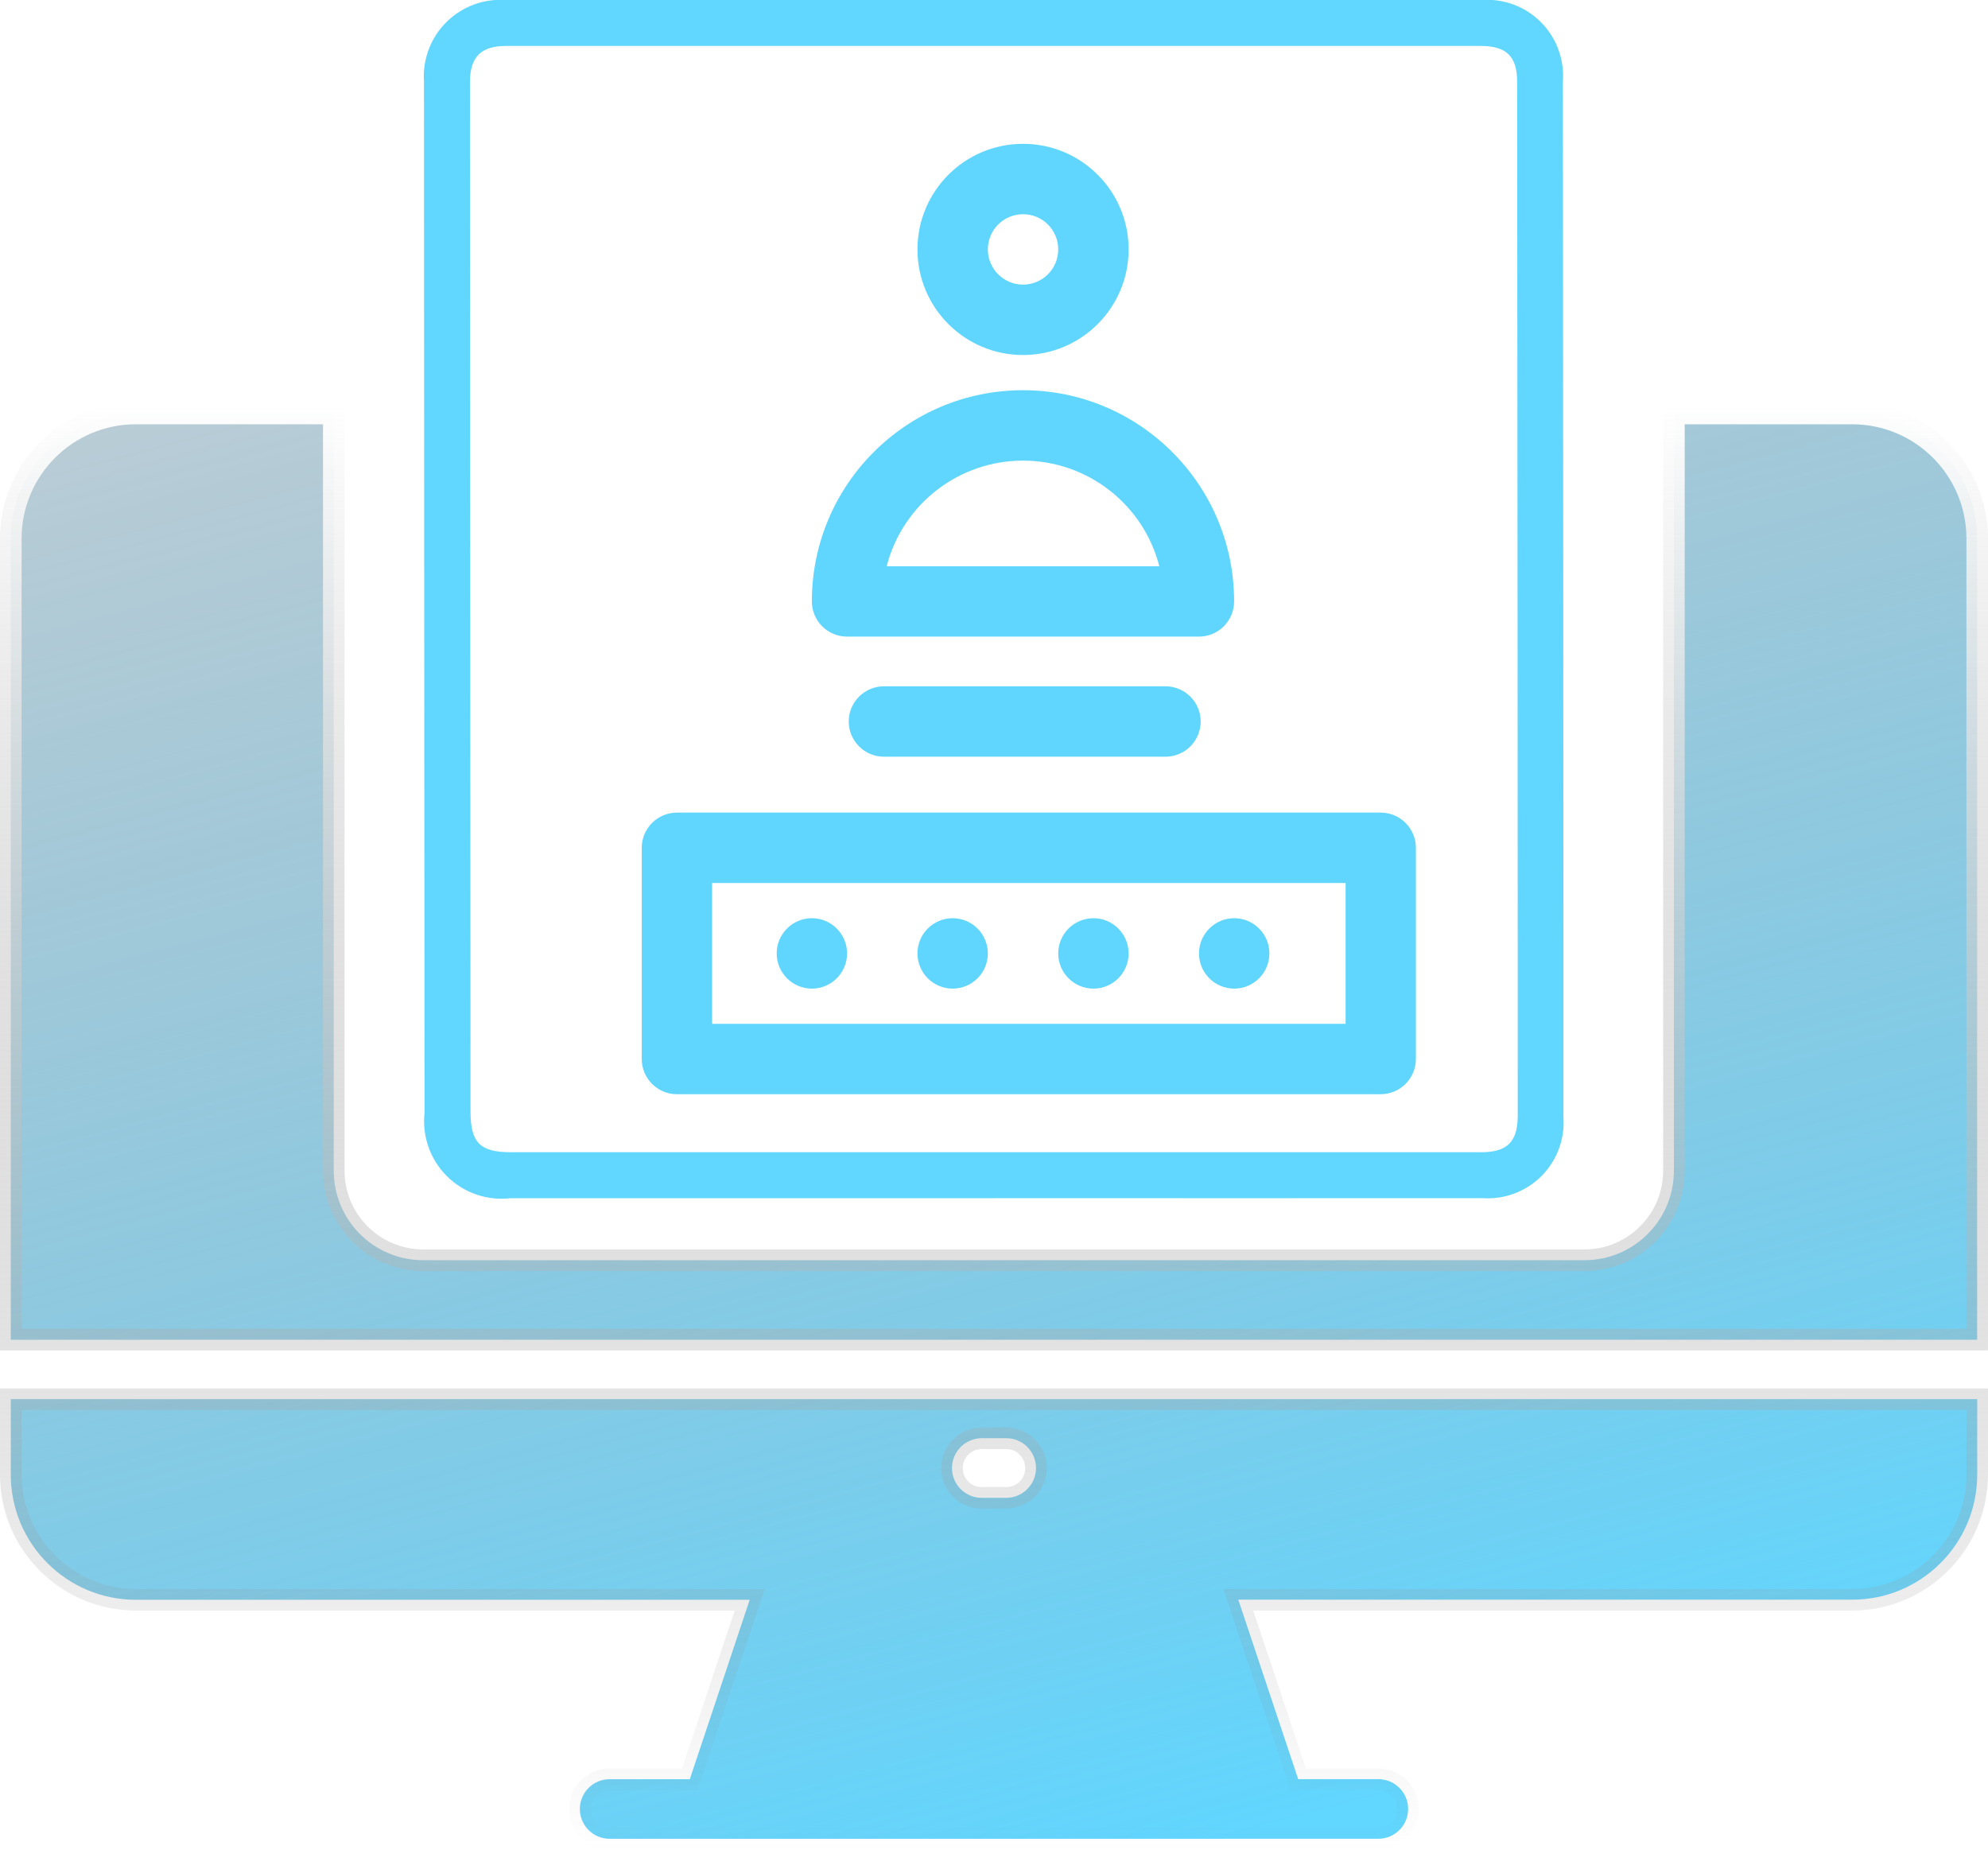
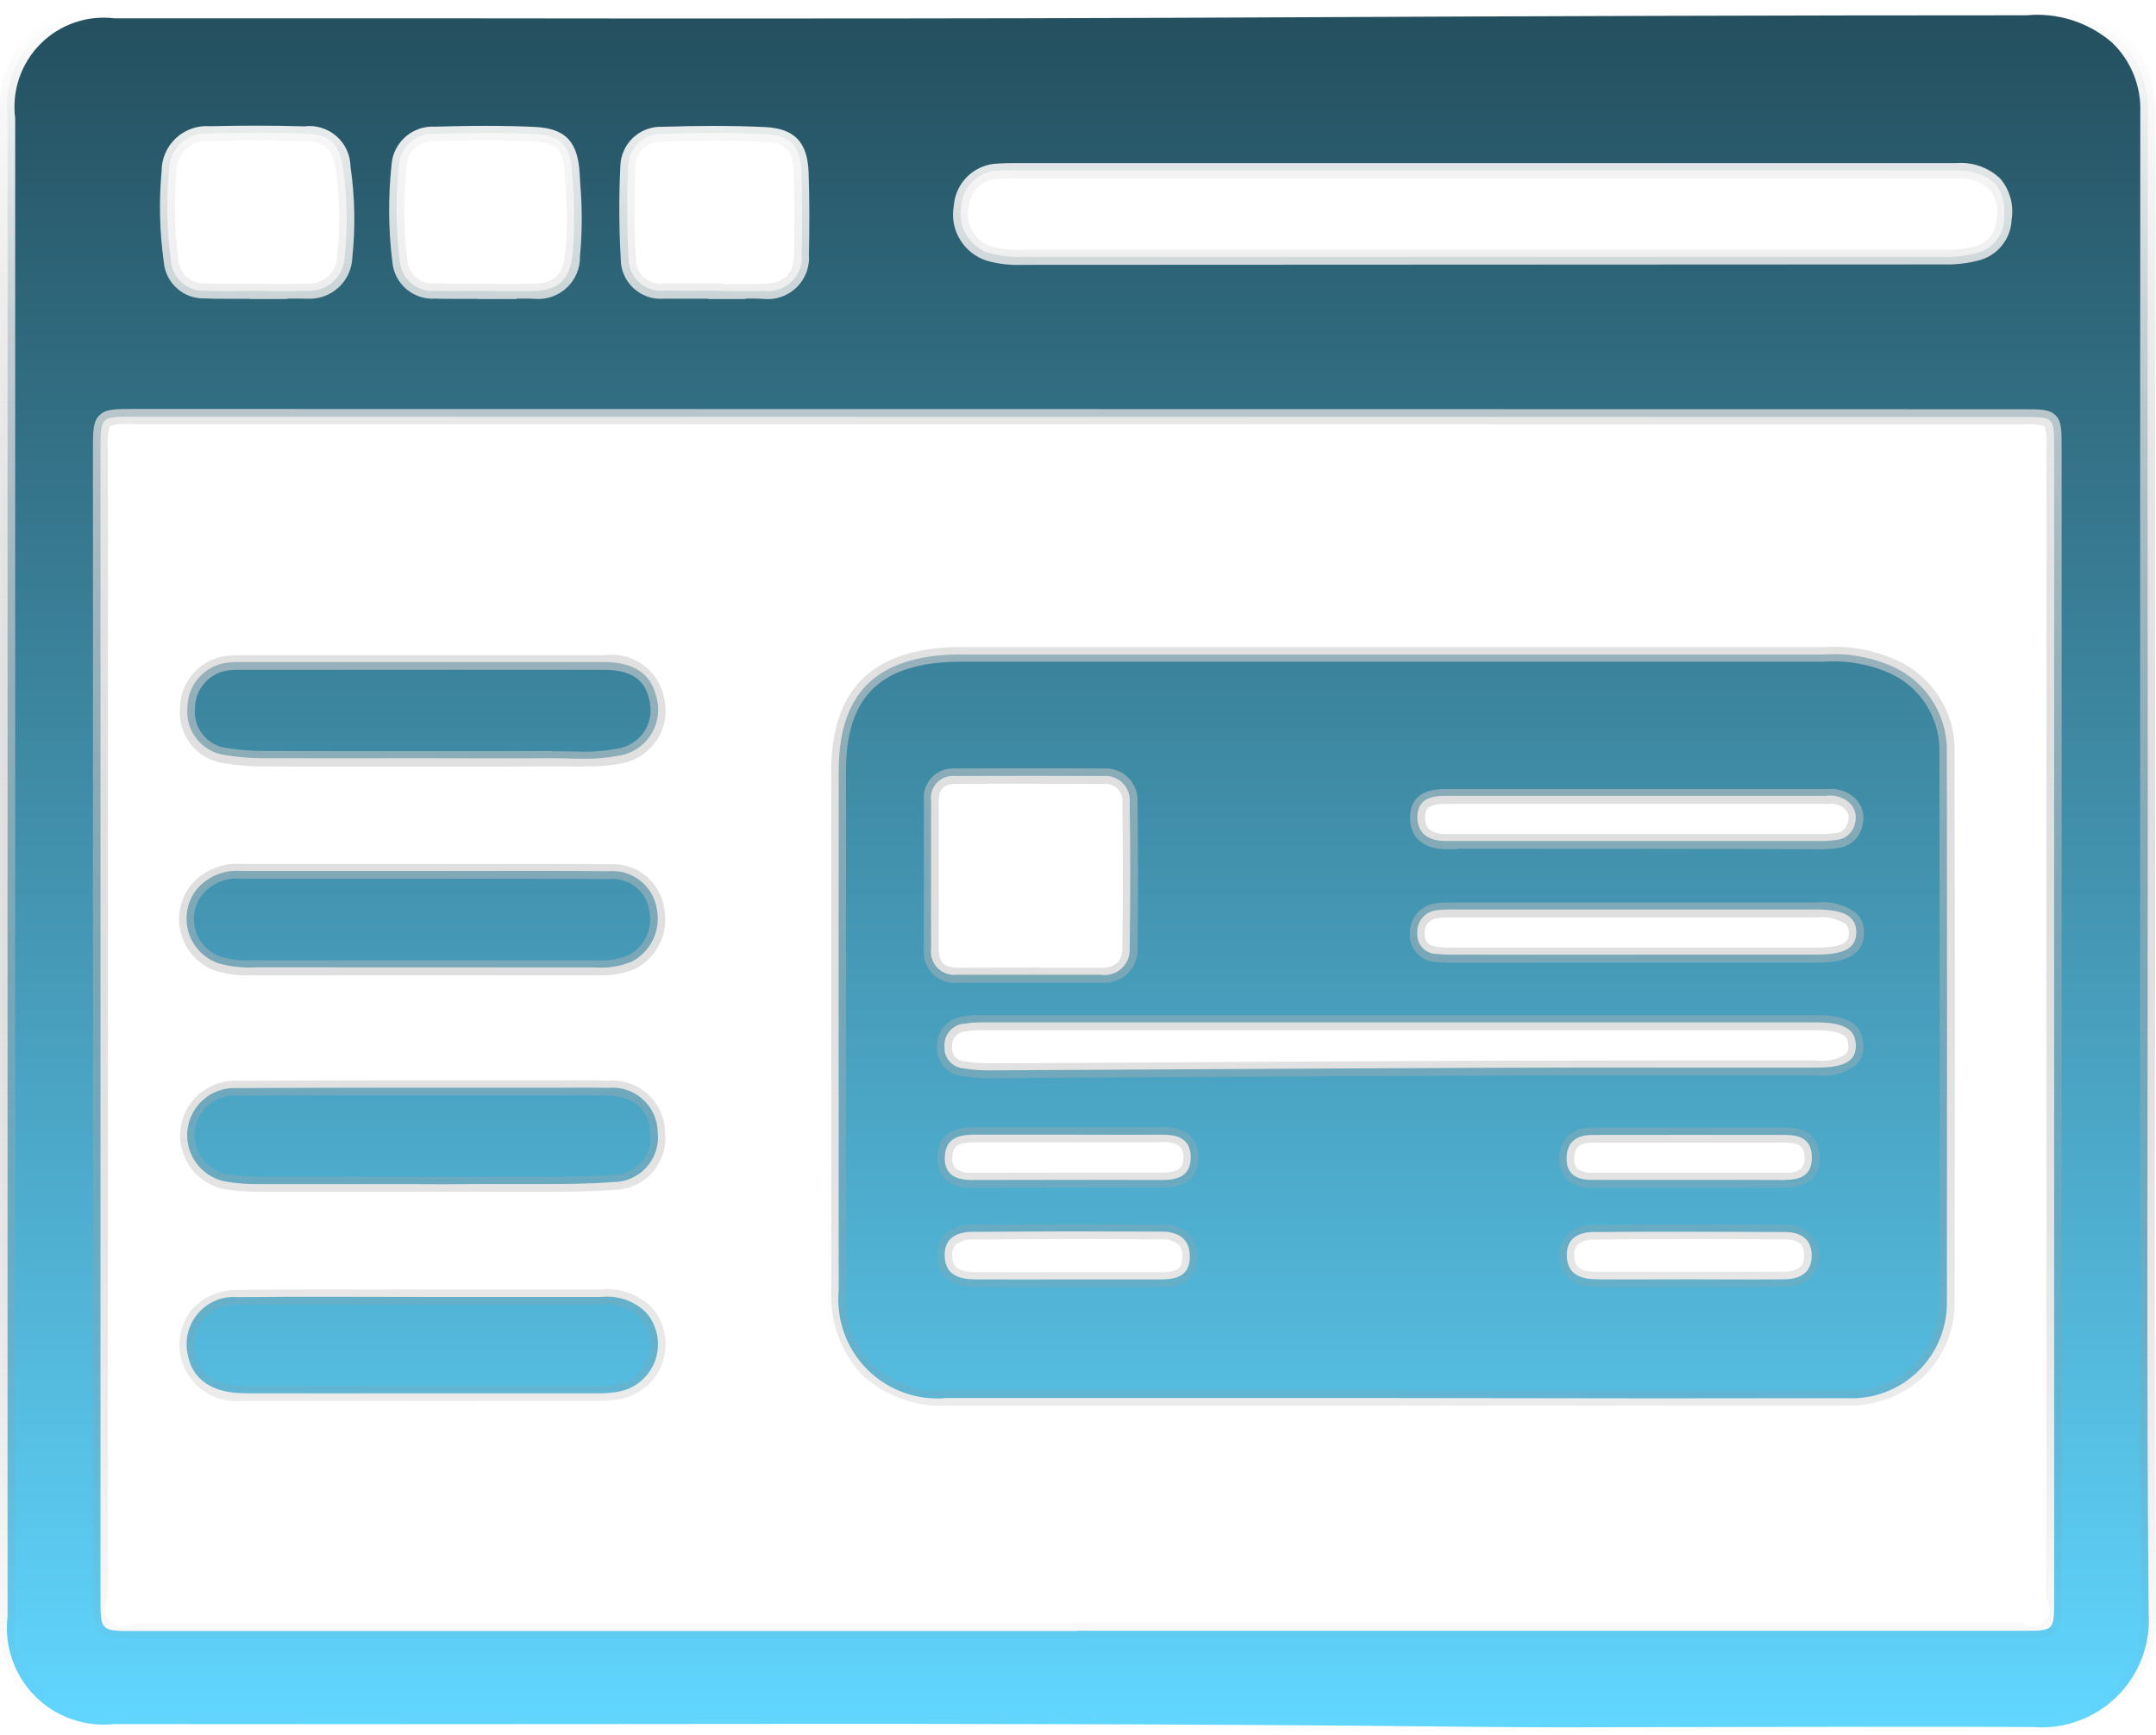
- <svg xmlns="http://www.w3.org/2000/svg" width="83.716" height="77.871" viewBox="0 0 83.716 77.871">
+ <svg xmlns="http://www.w3.org/2000/svg" width="71.873" height="57.835" viewBox="0 0 71.873 57.835">
  <defs>
-     <linearGradient id="linear-gradient" x1="0.946" y1="0.888" x2="0.195" y2="-1.182" gradientUnits="objectBoundingBox">
-       <stop offset="0" stop-color="#61d6ff" />
-       <stop offset="1" stop-color="#785a5a" stop-opacity="0" />
+     <linearGradient id="linear-gradient" x1="0.5" y1="-0.584" x2="0.5" y2="1" gradientUnits="objectBoundingBox">
+       <stop offset="0" />
+       <stop offset="1" stop-color="#61d6ff" />
    </linearGradient>
    <linearGradient id="linear-gradient-2" x1="0.5" x2="0.5" y2="1" gradientUnits="objectBoundingBox">
      <stop offset="0" stop-color="#fff" />
      <stop offset="1" stop-color="gray" stop-opacity="0" />
    </linearGradient>
  </defs>
-   <g id="Group_31964" data-name="Group 31964" transform="translate(-95.498 -420.58)">
-     <g id="Group_31155" data-name="Group 31155" transform="translate(95.498 437.533)">
-       <path id="Union_91" data-name="Union 91" d="M25.219,60.011a1.255,1.255,0,1,1,0-2.51h3.375l2.522-7.553H5.27A5.269,5.269,0,0,1,0,44.678V41.5H82.808v3.174a5.269,5.269,0,0,1-5.269,5.27H51.692L54.214,57.5h3.374a1.255,1.255,0,1,1,0,2.51ZM39.635,44.4a1.25,1.25,0,0,0,1.255,1.255h1.028a1.255,1.255,0,1,0,0-2.51H40.889A1.258,1.258,0,0,0,39.635,44.4ZM0,39V5.257A5.27,5.27,0,0,1,5.27,0H13.6V31.887a3.768,3.768,0,0,0,3.764,3.764H66.271a3.768,3.768,0,0,0,3.764-3.764V0h7.5a5.269,5.269,0,0,1,5.269,5.257V39Z" transform="translate(0.454 0.454)" fill="url(#linear-gradient)" />
-       <path id="Union_91_-_Outline" data-name="Union 91 - Outline" d="M-1616.458-1192.813h-32.37a1.71,1.71,0,0,1-1.708-1.709,1.71,1.71,0,0,1,1.708-1.708h3.048l2.219-6.646h-25.216a5.73,5.73,0,0,1-5.724-5.724v-3.627h83.716v3.627a5.73,5.73,0,0,1-5.724,5.724h-25.216l2.218,6.646h3.048a1.711,1.711,0,0,1,1.71,1.708A1.711,1.711,0,0,1-1616.458-1192.813Zm-32.37-2.51a.8.8,0,0,0-.8.8.8.8,0,0,0,.8.8h32.37a.8.8,0,0,0,.8-.8.8.8,0,0,0-.8-.8h-3.7l-2.824-8.461h26.476a4.822,4.822,0,0,0,4.816-4.816v-2.72h-81.9v2.72a4.822,4.822,0,0,0,4.816,4.816h26.476l-2.825,8.461Zm16.7-11.844h-1.029a1.711,1.711,0,0,1-1.709-1.709,1.711,1.711,0,0,1,1.709-1.709h1.029a1.71,1.71,0,0,1,1.708,1.709A1.71,1.71,0,0,1-1632.128-1207.167Zm-1.029-2.51a.8.8,0,0,0-.8.8.792.792,0,0,0,.8.8h1.029a.792.792,0,0,0,.8-.8.8.8,0,0,0-.8-.8Zm42.372-4.153H-1674.5v-34.192a5.724,5.724,0,0,1,5.724-5.711h8.785v32.341a3.313,3.313,0,0,0,3.31,3.31h48.907a3.313,3.313,0,0,0,3.31-3.31v-32.341h7.956a5.724,5.724,0,0,1,5.724,5.711Zm-82.807-.908h81.9v-33.284a4.815,4.815,0,0,0-4.816-4.8h-7.048v31.433a4.222,4.222,0,0,1-4.217,4.218h-48.907a4.222,4.222,0,0,1-4.218-4.218v-31.433h-7.877a4.815,4.815,0,0,0-4.816,4.8Z" transform="translate(1674.5 1253.732)" fill="url(#linear-gradient-2)" />
+   <g id="Group_32339" data-name="Group 32339" transform="translate(0.25 0.25)">
+     <g id="Group_32340" data-name="Group 32340">
+       <path id="Union_193" data-name="Union 193" d="M1469.651,569.86c-9.747-.108-19.494-.1-29.241-.09q-7.923.008-15.846,0a3.227,3.227,0,0,1-3.562-3.589q0-24.98,0-49.959a3.223,3.223,0,0,1,3.568-3.582q5.858,0,11.716,0c8.622.007,17.244.014,25.867-.028q13.075-.063,26.15-.074a4.029,4.029,0,0,1,3.025.978,3.3,3.3,0,0,1,1.02,2.495q-.014,11.2,0,22.406V541.2c0,8.28-.043,16.561.029,24.84a3.576,3.576,0,0,1-3.86,3.828c-3.479-.019-6.96,0-10.44,0-1.77,0-3.539.01-5.309.01Q1471.208,569.875,1469.651,569.86ZM1424.1,527.291q0,19.132,0,38.264c0,1.111,0,1.112,1.11,1.113h31.455v-.008h31.524c1.037,0,1.039,0,1.039-1.037v-38.4c0-1.028,0-1.03-1.041-1.03l-62.979-.009h-.085C1424.1,526.18,1424.1,526.211,1424.1,527.291Zm12.834-5.3c.555,0,1.111.018,1.665,0,.8-.032,1.135-.4,1.235-1.2a15.253,15.253,0,0,0-.01-2.7c-.049-.919-.336-1.286-1.245-1.331-1.108-.055-2.22-.039-3.329-.009a1.128,1.128,0,0,0-1.2,1.039,13.882,13.882,0,0,0,.025,3.182,1.092,1.092,0,0,0,1.193,1.014c.554.016,1.11,0,1.665,0Zm-7.616,0c.555,0,1.111.019,1.666-.005a1.178,1.178,0,0,0,1.257-1.136,11.93,11.93,0,0,0-.058-2.975c-.151-.839-.44-1.11-1.306-1.136-1.04-.031-2.083-.03-3.124,0a1.251,1.251,0,0,0-1.373,1.268,12.875,12.875,0,0,0,.071,2.976,1.076,1.076,0,0,0,1.13,1c.577.026,1.156.005,1.735.005Zm15.3,0c.533,0,1.066.015,1.6,0a1.126,1.126,0,0,0,1.257-1.243c.022-.9.021-1.8-.009-2.706-.029-.877-.346-1.241-1.222-1.282-1.131-.054-2.268-.044-3.4-.009a1.1,1.1,0,0,0-1.153,1.081,28.758,28.758,0,0,0,.013,3.05,1.079,1.079,0,0,0,1.183,1.1c.579.007,1.157,0,1.735,0Zm9.425-4.013a1.271,1.271,0,0,0-1.245,1.174,1.362,1.362,0,0,0,.943,1.579,3.53,3.53,0,0,0,1.1.12l30.682,0a3.953,3.953,0,0,0,1.1-.116,1.211,1.211,0,0,0,.939-1.155c.094-1.037-.455-1.6-1.589-1.606q-7.861-.008-15.723,0v0H1454.48C1454.332,517.963,1454.184,517.966,1454.037,517.977ZM1467.2,558.9v0q-7.445,0-14.891,0a3.3,3.3,0,0,1-3.6-3.582q-.005-8.66,0-17.322c0-2.52,1.18-3.756,3.7-3.879.184-.009.371-.006.556-.006q14.3,0,28.6,0a4.8,4.8,0,0,1,2.3.412,3.053,3.053,0,0,1,1.786,2.843q.013,9.148,0,18.3a3.177,3.177,0,0,1-3.354,3.239q-3.166.007-6.332.006Zm-13.973-5.544c-.513,0-1.008.154-.985.814.023.642.5.771,1.025.775,1.041.006,2.083,0,3.124,0,1.018,0,2.037,0,3.055,0,.5,0,.952-.1.968-.729s-.385-.861-.939-.864q-1.537-.007-3.073-.008Q1454.818,553.348,1453.231,553.361Zm20.7.006c-.488,0-.953.159-.946.78.008.645.467.794,1,.8,1.019.008,2.039,0,3.057,0v0c1.066,0,2.131.011,3.2,0,.52-.007.92-.218.907-.816-.012-.562-.409-.758-.893-.76q-1.513-.008-3.025-.009Q1475.58,553.352,1473.932,553.367Zm-21.684-2.494c-.009.611.391.765.925.764q3.159-.009,6.319,0c.526,0,.951-.137.958-.741.006-.651-.449-.778-1-.772-1.041.01-2.083,0-3.125,0s-2.083,0-3.125,0h-.005C1452.684,550.126,1452.258,550.259,1452.248,550.873Zm27.993.76c.531,0,.926-.142.915-.769-.011-.588-.4-.731-.893-.731q-3.2-.005-6.4,0c-.508,0-.867.189-.883.752-.017.585.353.749.86.748q1.6,0,3.2,0h1.828Q1479.555,551.63,1480.241,551.633Zm-27.349-5.211a.724.724,0,0,0-.652.773.684.684,0,0,0,.623.718,5.274,5.274,0,0,0,.968.068c5.563-.027,11.127-.066,16.69-.086q3.513-.014,7.025-.005l3.763,0c.945,0,1.332-.227,1.313-.757s-.4-.752-1.337-.752h-13.849v0q-6.855,0-13.711,0h-.242A3.066,3.066,0,0,0,1452.892,546.422Zm4.574-1.625a.838.838,0,0,0,.948-.882q.038-2.433,0-4.867a.81.81,0,0,0-.874-.88q-2.469-.011-4.939,0a.733.733,0,0,0-.807.832q0,1.216,0,2.434h0c0,.835-.005,1.669,0,2.5a.772.772,0,0,0,.865.859h4.8Zm17.858-.675q2.99,0,5.981,0c.941,0,1.328-.219,1.332-.744s-.406-.76-1.328-.76q-6.017,0-12.033,0a4.006,4.006,0,0,0-.625.024.724.724,0,0,0-.65.777.646.646,0,0,0,.646.682,6.16,6.16,0,0,0,.695.023Q1472.332,544.124,1475.323,544.121Zm-7.32-4.6c-.005.581.387.8.919.814.139,0,.277,0,.417,0q5.981,0,11.96,0a3.964,3.964,0,0,0,.76-.05.7.7,0,0,0,.542-.572.674.674,0,0,0-.232-.687,1,1,0,0,0-.756-.2h-.1q-3.1,0-6.189,0-3.2,0-6.4,0C1468.438,538.827,1468.009,538.937,1468,539.52Zm-39.139,19.22c-1.031,0-1.694-.466-1.842-1.247a1.576,1.576,0,0,1,1.673-1.954c2.04-.024,4.082-.007,6.123-.007v0q2.993,0,5.985,0a1.858,1.858,0,0,1,1.47.5,1.607,1.607,0,0,1-.753,2.625,2.967,2.967,0,0,1-.756.088q-3.088,0-6.176,0Q1431.726,558.746,1428.864,558.741Zm5.919-6.969c-1.808,0-3.615,0-5.423,0a6.1,6.1,0,0,1-.968-.067,1.573,1.573,0,0,1,.238-3.135q3.846-.016,7.7-.01h3.011c.556,0,1.113-.011,1.669.005a1.508,1.508,0,0,1,1.67,1.484,1.491,1.491,0,0,1-1.5,1.655c-.867.068-1.738.067-2.609.066-.311,0-.622,0-.932,0q-.543,0-1.086,0C1435.96,551.775,1435.372,551.773,1434.784,551.772Zm-5.47-7.228a3.928,3.928,0,0,1-1.241-.121,1.577,1.577,0,0,1-.753-2.489,1.749,1.749,0,0,1,1.49-.6h6.053c2.065,0,4.129-.013,6.193.006a1.49,1.49,0,0,1,1.594,1.265,1.612,1.612,0,0,1-.837,1.751,2.726,2.726,0,0,1-1.226.192Zm10.38-6.965c-.2,0-.4-.008-.6-.006-1.414.012-2.827,0-4.241,0-1.785,0-3.568.006-5.353,0a7.767,7.767,0,0,1-1.243-.105,1.459,1.459,0,0,1-1.255-1.579,1.519,1.519,0,0,1,1.362-1.506,3.371,3.371,0,0,1,.416-.016q6.049,0,12.1,0c1.008,0,1.569.382,1.751,1.148a1.55,1.55,0,0,1-1.246,1.974,5.612,5.612,0,0,1-1.167.1C1440.037,537.587,1439.865,537.583,1439.693,537.579Z" transform="translate(-1421 -512.541)" fill="url(#linear-gradient)" />
+       <path id="Union_193_-_Outline" data-name="Union 193 - Outline" d="M1472.764,570.125c-1.195,0-2.185,0-3.115-.015-7.552-.084-14.919-.1-21.129-.1-2.7,0-5.439,0-8.091.005h-.018c-2.766,0-5.627.006-8.466.006-2.734,0-5.148,0-7.381-.008a3.473,3.473,0,0,1-3.812-3.839c0-17.864,0-35.279,0-49.959a3.469,3.469,0,0,1,3.818-3.832q5.018,0,10.036,0h1.681c3.234,0,6.577.005,9.866.005,6.272,0,11.356-.011,16-.033,10.036-.049,18.346-.072,26.152-.074a4.312,4.312,0,0,1,3.2,1.049,3.547,3.547,0,0,1,1.095,2.674c-.007,5.6-.006,11.3-.005,16.807q0,2.8,0,5.6V541.2c0,2.258,0,4.554-.006,6.775-.008,5.921-.017,12.043.035,18.063a4.036,4.036,0,0,1-1.1,2.958,4.08,4.08,0,0,1-2.982,1.122h-.032c-1.225-.007-2.541-.01-4.14-.01l-3.149,0-3.15,0c-.885,0-1.784,0-2.654.005S1473.649,570.125,1472.764,570.125Zm-24.244-.61c6.212,0,13.58.011,21.135.1.928.01,1.916.015,3.109.015.885,0,1.784,0,2.654-.005s1.77-.005,2.655-.005l3.149,0,3.15,0c1.6,0,2.917,0,4.143.01h.029a3.594,3.594,0,0,0,2.627-.974,3.548,3.548,0,0,0,.953-2.6c-.052-6.023-.044-12.146-.035-18.068,0-2.22.006-4.516.006-6.774v-2.783q0-2.8,0-5.6c0-5.509,0-11.2.005-16.807a3.071,3.071,0,0,0-.944-2.316,3.812,3.812,0,0,0-2.85-.907c-7.8,0-16.114.025-26.149.074-4.644.023-9.729.033-16,.033-3.289,0-6.633,0-9.866-.005h-1.681q-5.018,0-10.035,0a2.974,2.974,0,0,0-3.319,3.332c0,14.68,0,32.1,0,49.959a2.979,2.979,0,0,0,3.313,3.339c2.233.006,4.647.008,7.38.008,2.839,0,5.7,0,8.466-.006h.018C1443.08,569.518,1445.822,569.515,1448.52,569.515Zm8.394-2.6h-31.705c-.623,0-.935,0-1.148-.214s-.212-.526-.212-1.15q0-19.132,0-38.264c0-.608,0-.914.193-1.128.209-.233.556-.233,1.081-.233h.085l62.979.009c.587,0,.882,0,1.086.2s.205.5.205,1.078v38.4c0,.586,0,.88-.2,1.084s-.5.2-1.085.2h-31.274Zm-31.792-40.488a1.826,1.826,0,0,0-.709.067,2.174,2.174,0,0,0-.065.794q0,19.132,0,38.264a.618.618,0,0,0,.86.863h31.2v-.008h31.774a.564.564,0,0,0,.789-.787v-38.4a2.041,2.041,0,0,0-.057-.722,2.1,2.1,0,0,0-.734-.057l-62.979-.009Zm50.85,32.727-8.768,0h-.25v0h-8.672l-5.97,0a3.9,3.9,0,0,1-2.823-1.022,3.854,3.854,0,0,1-1.028-2.81c0-5.452,0-10.868,0-17.322,0-2.649,1.289-4,3.94-4.129.126-.006.253-.007.36-.007h4.787q12.012,0,24.022,0a5.054,5.054,0,0,1,2.42.441,3.286,3.286,0,0,1,1.92,3.064c.008,5.5.015,11.9,0,18.3a3.447,3.447,0,0,1-1.023,2.509,3.693,3.693,0,0,1-2.581.979C1480.452,559.155,1478.44,559.157,1475.972,559.157Zm-8.518-.5,8.518,0c2.468,0,4.479,0,6.331-.006a2.926,2.926,0,0,0,3.1-2.99c.017-6.393.01-12.8,0-18.3a2.817,2.817,0,0,0-1.653-2.622,4.569,4.569,0,0,0-2.188-.383q-12.011,0-24.022,0h-4.787c-.1,0-.22,0-.335.006-2.4.117-3.465,1.236-3.465,3.629,0,6.454,0,11.87,0,17.322a3.044,3.044,0,0,0,3.351,3.332q5.215,0,10.43,0h4.711Zm-32.866.341c-2.073,0-3.945,0-5.723,0a1.9,1.9,0,0,1-2.087-1.45,1.877,1.877,0,0,1,.347-1.571,2,2,0,0,1,1.569-.68c.747-.009,1.554-.013,2.541-.013l1.793,0,1.547,0,.245,0h5.985a2.1,2.1,0,0,1,1.653.578,1.857,1.857,0,0,1-.871,3.036,3.179,3.179,0,0,1-.821.1C1438.4,558.994,1436.434,559,1434.587,559Zm-3.354-3.218c-.985,0-1.79,0-2.535.013a1.512,1.512,0,0,0-1.188.5,1.388,1.388,0,0,0-.243,1.161c.128.671.695,1.042,1.6,1.044,1.778,0,3.65,0,5.722,0,1.846,0,3.809,0,6.176,0a2.689,2.689,0,0,0,.691-.08,1.357,1.357,0,0,0,.635-2.214,1.641,1.641,0,0,0-1.286-.417h-5.735l-.25,0-1.792,0Zm23.271-.575c-.471,0-.864,0-1.235,0-.821-.006-1.249-.347-1.274-1.016a.979.979,0,0,1,.248-.742,1.315,1.315,0,0,1,.984-.331c.993-.009,2.032-.013,3.177-.013.917,0,1.894,0,3.075.008a1.234,1.234,0,0,1,.916.324,1.059,1.059,0,0,1,.271.8c-.024.97-.922.972-1.217.973q-1.065,0-2.132,0H1454.5Zm1.9-1.6c-1.144,0-2.181,0-3.172.013a.882.882,0,0,0-.628.177.5.5,0,0,0-.109.378c.012.326.146.529.777.534.37,0,.761,0,1.232,0l1.89,0h1.846l1.208,0c.6,0,.711-.164.719-.485a.586.586,0,0,0-.13-.436.809.809,0,0,0-.56-.172C1458.3,553.6,1457.322,553.6,1456.405,553.6Zm18.889,1.6c-.511,0-.927,0-1.31,0-1.021-.007-1.243-.572-1.249-1.044a.965.965,0,0,1,.256-.715,1.283,1.283,0,0,1,.937-.318c1.042-.01,2.121-.015,3.3-.015.925,0,1.914,0,3.026.009a1.062,1.062,0,0,1,.881,1.756,1.217,1.217,0,0,1-.894.32c-.39.006-.811.008-1.325.008-.544,0-1.089,0-1.633,0l-.241,0Zm1.935-1.6c-1.177,0-2.255,0-3.3.015a.826.826,0,0,0-.585.168.482.482,0,0,0-.113.359c0,.337.132.546.752.55.382,0,.8,0,1.306,0l1.5,0h0l.25,0c.625,0,1.249,0,1.874,0,.512,0,.931,0,1.318-.008a.793.793,0,0,0,.541-.168.525.525,0,0,0,.12-.393c0-.239-.083-.513-.644-.516C1479.142,553.605,1478.153,553.6,1477.229,553.6Zm-40.682-1.577c-.588,0-1.176,0-1.764,0h-2.694c-1.1,0-1.944,0-2.73,0a6.374,6.374,0,0,1-1.009-.07,1.823,1.823,0,0,1,.278-3.631c2.157-.009,4.317-.01,5.958-.01h4.749c.318,0,.636,0,.953,0,.282,0,.511,0,.723.009a1.755,1.755,0,0,1,1.912,1.723,1.731,1.731,0,0,1-1.729,1.915c-.79.062-1.586.067-2.335.067h-.609c-.195,0-.4,0-.614,0C1437.308,552.024,1436.953,552.025,1436.548,552.025Zm-1.764-.5c.589,0,1.176,0,1.764,0,.4,0,.758,0,1.084,0,.212,0,.422,0,.619,0h.609c.738,0,1.524-.005,2.3-.065a1.24,1.24,0,0,0,1.268-1.4c-.033-.778-.54-1.22-1.427-1.245-.207-.006-.432-.009-.708-.009-.318,0-.635,0-.953,0h-4.749c-1.64,0-3.8,0-5.956.01a1.323,1.323,0,0,0-.2,2.638,5.91,5.91,0,0,0,.928.063c.785,0,1.626,0,2.728,0Zm18.39.365h-.005a1.22,1.22,0,0,1-.921-.3.968.968,0,0,1-.25-.723c.011-.659.414-.993,1.2-.993h.005q1.043,0,2.083,0,.984,0,1.969,0h.926c.492,0,.9,0,1.27-.005h.035a1.333,1.333,0,0,1,.96.3.975.975,0,0,1,.254.725c-.007.656-.41.988-1.2.988h-.011c-.952,0-1.937,0-2.93,0C1455.469,551.882,1454.329,551.884,1453.174,551.887Zm.024-1.511c-.578,0-.694.184-.7.5a.49.49,0,0,0,.106.364.8.8,0,0,0,.564.146c1.159,0,2.3-.005,3.393-.005.993,0,1.979,0,2.931,0h.009c.579,0,.694-.181.7-.493a.5.5,0,0,0-.11-.368.862.862,0,0,0-.6-.152h-.03c-.376,0-.781.005-1.274.005l-1.853,0h-3.13Zm27.062,1.507h-.021c-.4,0-.836,0-1.369,0h-5.026a1.156,1.156,0,0,1-.872-.287.949.949,0,0,1-.238-.718c.011-.372.172-1,1.133-1h3.172q1.613,0,3.226,0c.929,0,1.134.531,1.142.976a.983.983,0,0,1-.249.735A1.233,1.233,0,0,1,1480.26,551.883Zm-1.39-.5c.534,0,.97,0,1.372,0h.018a.765.765,0,0,0,.541-.139.507.507,0,0,0,.105-.376c-.006-.307-.113-.485-.643-.485q-1.613,0-3.226,0h-3.172c-.513,0-.624.2-.633.51a.473.473,0,0,0,.1.355.717.717,0,0,0,.509.136h5.031Zm-25.075-3.148a5.47,5.47,0,0,1-.978-.073.929.929,0,0,1-.827-.962.972.972,0,0,1,.854-1.021,3.315,3.315,0,0,1,.638-.048h.242l8.142,0h5.819v0h13.6c.722,0,1.555.114,1.587.993a.857.857,0,0,1-.225.652,1.8,1.8,0,0,1-1.338.364l-3.726,0h-2.9c-1.618,0-2.939,0-4.157.007-3.37.013-6.8.032-10.111.051q-3.289.019-6.579.036Zm-.313-1.6a2.8,2.8,0,0,0-.542.039.476.476,0,0,0-.451.525.436.436,0,0,0,.417.475,5.011,5.011,0,0,0,.888.064h.035q3.288-.016,6.578-.036c3.314-.019,6.741-.038,10.111-.051,1.219,0,2.54-.007,4.159-.007h2.9l3.725,0a1.489,1.489,0,0,0,.978-.211.357.357,0,0,0,.085-.287c-.008-.215-.019-.51-1.088-.511h-14.1v0h-5.319l-8.141,0Zm3.984-1.582q-1.715,0-3.429,0h-1.372a1.018,1.018,0,0,1-1.115-1.107c-.006-.6,0-1.2,0-1.791q0-.241,0-.483l0-.233V540.8q0-.9,0-1.807a.976.976,0,0,1,1.056-1.082c.722,0,1.483-.005,2.263-.005.847,0,1.723,0,2.679.006a1.056,1.056,0,0,1,1.123,1.127c.023,1.671.022,3.311,0,4.875A1.08,1.08,0,0,1,1457.465,545.046Zm-2.058-.5h2.058c.462,0,.691-.208.7-.636.024-1.559.025-3.194,0-4.86a.564.564,0,0,0-.625-.634c-.955,0-1.831-.006-2.677-.006-.779,0-1.539,0-2.26.005-.392,0-.559.176-.558.581q0,.9,0,1.808v.383l0,.243q0,.358,0,.716c0,.585,0,1.191,0,1.786,0,.428.187.611.615.612Q1454.036,544.547,1455.408,544.545Zm-14.822.252h0l-7.669,0h-3.792a3.553,3.553,0,0,1-1.131-.133,1.827,1.827,0,0,1-.872-2.882,2.017,2.017,0,0,1,1.679-.7h6.06l1.771,0,1.771,0c1.034,0,1.877,0,2.653.01a1.731,1.731,0,0,1,1.837,1.466,1.857,1.857,0,0,1-.973,2.026A2.953,2.953,0,0,1,1440.586,544.8Zm-11.272-.5h3.6l7.669,0a2.527,2.527,0,0,0,1.117-.167,1.368,1.368,0,0,0,.7-1.477,1.242,1.242,0,0,0-1.351-1.065c-.774-.007-1.616-.01-2.648-.01l-1.771,0-1.772,0h-6.06a1.479,1.479,0,0,0-1.287.509,1.326,1.326,0,0,0,.635,2.1,3.136,3.136,0,0,0,.976.109Zm42.585.078h-2.677a5.342,5.342,0,0,1-.6-.025.891.891,0,0,1-.868-.933.974.974,0,0,1,.86-1.021,2.879,2.879,0,0,1,.455-.028h.21q6.017,0,12.033,0a1.828,1.828,0,0,1,1.336.37.865.865,0,0,1,.242.642c-.007.992-1.151.992-1.582.992H1471.9Zm-2.557-.5h0q2.979,0,5.96,0h6c1.079,0,1.081-.3,1.082-.5a.366.366,0,0,0-.1-.286,1.475,1.475,0,0,0-.981-.222q-6.017,0-12.033,0h-.21a2.439,2.439,0,0,0-.376.022.478.478,0,0,0-.439.532c0,.164.041.386.426.432a4.846,4.846,0,0,0,.545.022Zm0-3.283c-.139,0-.282,0-.425,0-.744-.024-1.167-.412-1.161-1.066.006-.624.4-.941,1.172-.941h0l3.81,0h2.587q3.094,0,6.19,0h.193a1.155,1.155,0,0,1,.835.266.916.916,0,0,1,.3.931.944.944,0,0,1-.736.756,4.087,4.087,0,0,1-.795.055h-.013C1477.312,540.588,1473.259,540.588,1469.339,540.588Zm-.414-1.511c-.561,0-.669.157-.671.445,0,.267.076.542.677.561.135,0,.268,0,.409,0,3.92,0,7.973,0,11.96,0h.013a3.723,3.723,0,0,0,.7-.045c.066-.013.264-.052.349-.388a.419.419,0,0,0-.161-.444.66.66,0,0,0-.493-.13h-.193q-3.1,0-6.189,0h-2.587l-3.811,0Zm-28.715-1.241c-.181,0-.362,0-.522-.008h-.076c-.172,0-.349-.007-.521,0-.518,0-1.071.006-1.743.006-.833,0-1.667,0-2.5,0l-2.88,0c-.974,0-1.76,0-2.474-.006a8.011,8.011,0,0,1-1.283-.109,1.7,1.7,0,0,1-1.463-1.83,1.765,1.765,0,0,1,1.581-1.749,3.224,3.224,0,0,1,.406-.018h2.282q4.928,0,9.856,0a1.78,1.78,0,0,1,1.994,1.339,1.8,1.8,0,0,1-1.437,2.276A5.917,5.917,0,0,1,1440.21,537.837Zm-1.027-.514c.147,0,.3,0,.439.005h.076c.158,0,.337.008.512.008a5.448,5.448,0,0,0,1.116-.1,1.3,1.3,0,0,0,1.055-1.671c-.157-.659-.623-.954-1.509-.956q-4.927-.005-9.855,0h-2.282a2.822,2.822,0,0,0-.344.014,1.275,1.275,0,0,0-1.143,1.263,1.216,1.216,0,0,0,1.047,1.327,7.507,7.507,0,0,0,1.2.1c.723,0,1.485.006,2.471.006l2.88,0c.834,0,1.667,0,2.5,0,.67,0,1.222,0,1.738-.006Zm-1.209-15.076c-.174,0-.349,0-.523,0s-.345,0-.518,0h-.25v-.006l-.255,0-.509,0c-.254,0-.463,0-.658-.008a1.343,1.343,0,0,1-1.434-1.231,14.042,14.042,0,0,1-.026-3.238,1.371,1.371,0,0,1,1.442-1.264c.475-.013,1.1-.027,1.741-.027.584,0,1.11.012,1.607.037,1.01.05,1.425.49,1.482,1.568q.009.179.02.358a13.178,13.178,0,0,1-.011,2.384,1.39,1.39,0,0,1-1.473,1.423C1438.417,522.243,1438.216,522.246,1437.973,522.246Zm-.791-.506.273,0c.173,0,.345,0,.518,0,.236,0,.431,0,.614-.01.656-.026.908-.275,1-.985a12.63,12.63,0,0,0,.008-2.294q-.01-.18-.02-.36c-.043-.822-.26-1.057-1.007-1.094-.489-.024-1.006-.036-1.582-.036-.632,0-1.255.015-1.728.027a.88.88,0,0,0-.958.813,13.553,13.553,0,0,0,.024,3.124.849.849,0,0,0,.953.8c.191.006.4.008.644.008l.505,0,.509,0h.25Zm-6.851.506c-.17,0-.34,0-.51,0s-.337,0-.5,0h-.25v-.008l-.28,0c-.178,0-.357,0-.535,0-.263,0-.479,0-.682-.013a1.325,1.325,0,0,1-1.366-1.208,13.147,13.147,0,0,1-.074-3.033,1.5,1.5,0,0,1,1.616-1.5c.523-.013,1.038-.019,1.53-.019.548,0,1.089.008,1.607.024a1.369,1.369,0,0,1,1.544,1.341,12.081,12.081,0,0,1,.061,3.037,1.425,1.425,0,0,1-1.5,1.368C1430.8,522.242,1430.586,522.246,1430.331,522.246Zm-.765-.506.26,0c.168,0,.337,0,.505,0,.247,0,.451,0,.64-.012a.939.939,0,0,0,1.019-.9,11.67,11.67,0,0,0-.054-2.913c-.132-.734-.332-.908-1.068-.93-.513-.016-1.049-.023-1.592-.023-.488,0-1,.006-1.518.019a1.01,1.01,0,0,0-1.129,1.036,12.7,12.7,0,0,0,.068,2.919.833.833,0,0,0,.9.788c.195.009.4.013.659.013.176,0,.353,0,.529,0s.357,0,.535,0h.25Zm16.034.506-.5,0-.492,0h-.25v-.011l-.857,0c-.241,0-.442,0-.632,0a1.328,1.328,0,0,1-1.429-1.338,28.932,28.932,0,0,1-.013-3.077,1.347,1.347,0,0,1,1.4-1.317c.63-.02,1.191-.029,1.716-.029.608,0,1.165.013,1.7.038.99.047,1.427.5,1.46,1.524.029.865.032,1.78.009,2.72a1.375,1.375,0,0,1-1.5,1.487C1446.034,522.243,1445.838,522.246,1445.6,522.246Zm-.738-.5.246,0,.491,0c.231,0,.422,0,.6-.009.714-.027,1-.307,1.016-1,.022-.931.019-1.836-.009-2.692-.025-.763-.255-1.007-.984-1.041-.531-.025-1.08-.038-1.68-.038-.52,0-1.076.009-1.7.029a.855.855,0,0,0-.911.845,28.452,28.452,0,0,0,.013,3.024.832.832,0,0,0,.936.864c.187,0,.386,0,.625,0l1.107,0h.25Zm9.975-.641a3.747,3.747,0,0,1-1.178-.132,1.617,1.617,0,0,1-1.115-1.844,1.517,1.517,0,0,1,1.474-1.4c.166-.013.327-.015.462-.015H1470.5v0h8.756c2.618,0,4.752,0,6.717,0a1.9,1.9,0,0,1,1.468.526,1.7,1.7,0,0,1,.37,1.352,1.466,1.466,0,0,1-1.119,1.373,4.22,4.22,0,0,1-1.17.126Zm-.358-2.887c-.126,0-.274,0-.423.013a1.018,1.018,0,0,0-1.016.951,1.121,1.121,0,0,0,.771,1.315,3.358,3.358,0,0,0,1.025.108l30.682,0a3.732,3.732,0,0,0,1.033-.106.965.965,0,0,0,.759-.937,1.228,1.228,0,0,0-.242-.97,1.44,1.44,0,0,0-1.1-.363c-1.965,0-4.1,0-6.717,0H1470v0H1454.48Z" transform="translate(-1421 -512.541)" fill="url(#linear-gradient-2)" />
    </g>
-     <g id="Group_31267" data-name="Group 31267" transform="translate(122.522 426.635)">
-       <path id="Path_35854" data-name="Path 35854" d="M29.446,4a4.446,4.446,0,1,0,4.446,4.446A4.446,4.446,0,0,0,29.446,4m0,5.928a1.482,1.482,0,1,1,1.482-1.482,1.483,1.483,0,0,1-1.482,1.482" transform="translate(-13.389 -4)" fill="#60d6ff" />
-       <path id="Path_35855" data-name="Path 35855" d="M30.891,11A8.892,8.892,0,0,0,22,19.892a1.483,1.483,0,0,0,1.482,1.482H38.3a1.483,1.483,0,0,0,1.482-1.482A8.893,8.893,0,0,0,30.891,11m-5.74,7.41a5.929,5.929,0,0,1,11.481,0Z" transform="translate(-14.836 -0.626)" fill="#60d6ff" />
-       <path id="Path_35856" data-name="Path 35856" d="M23.964,27.482A1.482,1.482,0,1,1,22.482,26a1.483,1.483,0,0,1,1.482,1.482" transform="translate(-15.317 6.604)" fill="#60d6ff" />
-       <path id="Path_35857" data-name="Path 35857" d="M27.964,27.482A1.482,1.482,0,1,1,26.482,26a1.483,1.483,0,0,1,1.482,1.482" transform="translate(-13.389 6.604)" fill="#60d6ff" />
-       <path id="Path_35858" data-name="Path 35858" d="M31.964,27.482A1.482,1.482,0,1,1,30.482,26a1.483,1.483,0,0,1,1.482,1.482" transform="translate(-11.461 6.604)" fill="#60d6ff" />
-       <path id="Path_35859" data-name="Path 35859" d="M35.964,27.482A1.482,1.482,0,1,1,34.482,26a1.483,1.483,0,0,1,1.482,1.482" transform="translate(-9.533 6.604)" fill="#60d6ff" />
-       <path id="Path_35860" data-name="Path 35860" d="M48.122,23H18.482A1.483,1.483,0,0,0,17,24.482v8.892a1.483,1.483,0,0,0,1.482,1.482h29.64A1.483,1.483,0,0,0,49.6,33.374V24.482A1.483,1.483,0,0,0,48.122,23M46.64,31.892H19.964V25.964H46.64Z" transform="translate(-17 5.158)" fill="#60d6ff" />
-       <path id="Path_35861" data-name="Path 35861" d="M17,21.482A1.483,1.483,0,0,1,18.482,20H30.338a1.482,1.482,0,1,1,0,2.964H18.482A1.483,1.483,0,0,1,17,21.482" transform="translate(-8.283 2.84)" fill="#60d6ff" />
-     </g>
-     <path id="Path_35862" data-name="Path 35862" d="M23.957,9.695H3.615A3.262,3.262,0,0,1,0,6.1C0,3.957-.029-35.174-.024-37.312a3.226,3.226,0,0,1,3.45-3.44q20.536,0,41.072,0a3.2,3.2,0,0,1,3.437,3.437c.005,2.2.03,41.4.024,43.6a3.192,3.192,0,0,1-3.4,3.407q-10.3.006-20.6,0m.073-1.934q10.234,0,20.468,0c1.09,0,1.532-.438,1.535-1.531.006-2.181-.018-41.354-.025-43.536,0-1.079-.453-1.511-1.555-1.511q-20.5,0-41,0c-1.082,0-1.541.457-1.543,1.531,0,2.116.023,41.225.024,43.341,0,1.3.4,1.706,1.693,1.706h20.4" transform="translate(113.376 461.333)" fill="#61d6ff" />
  </g>
</svg>
